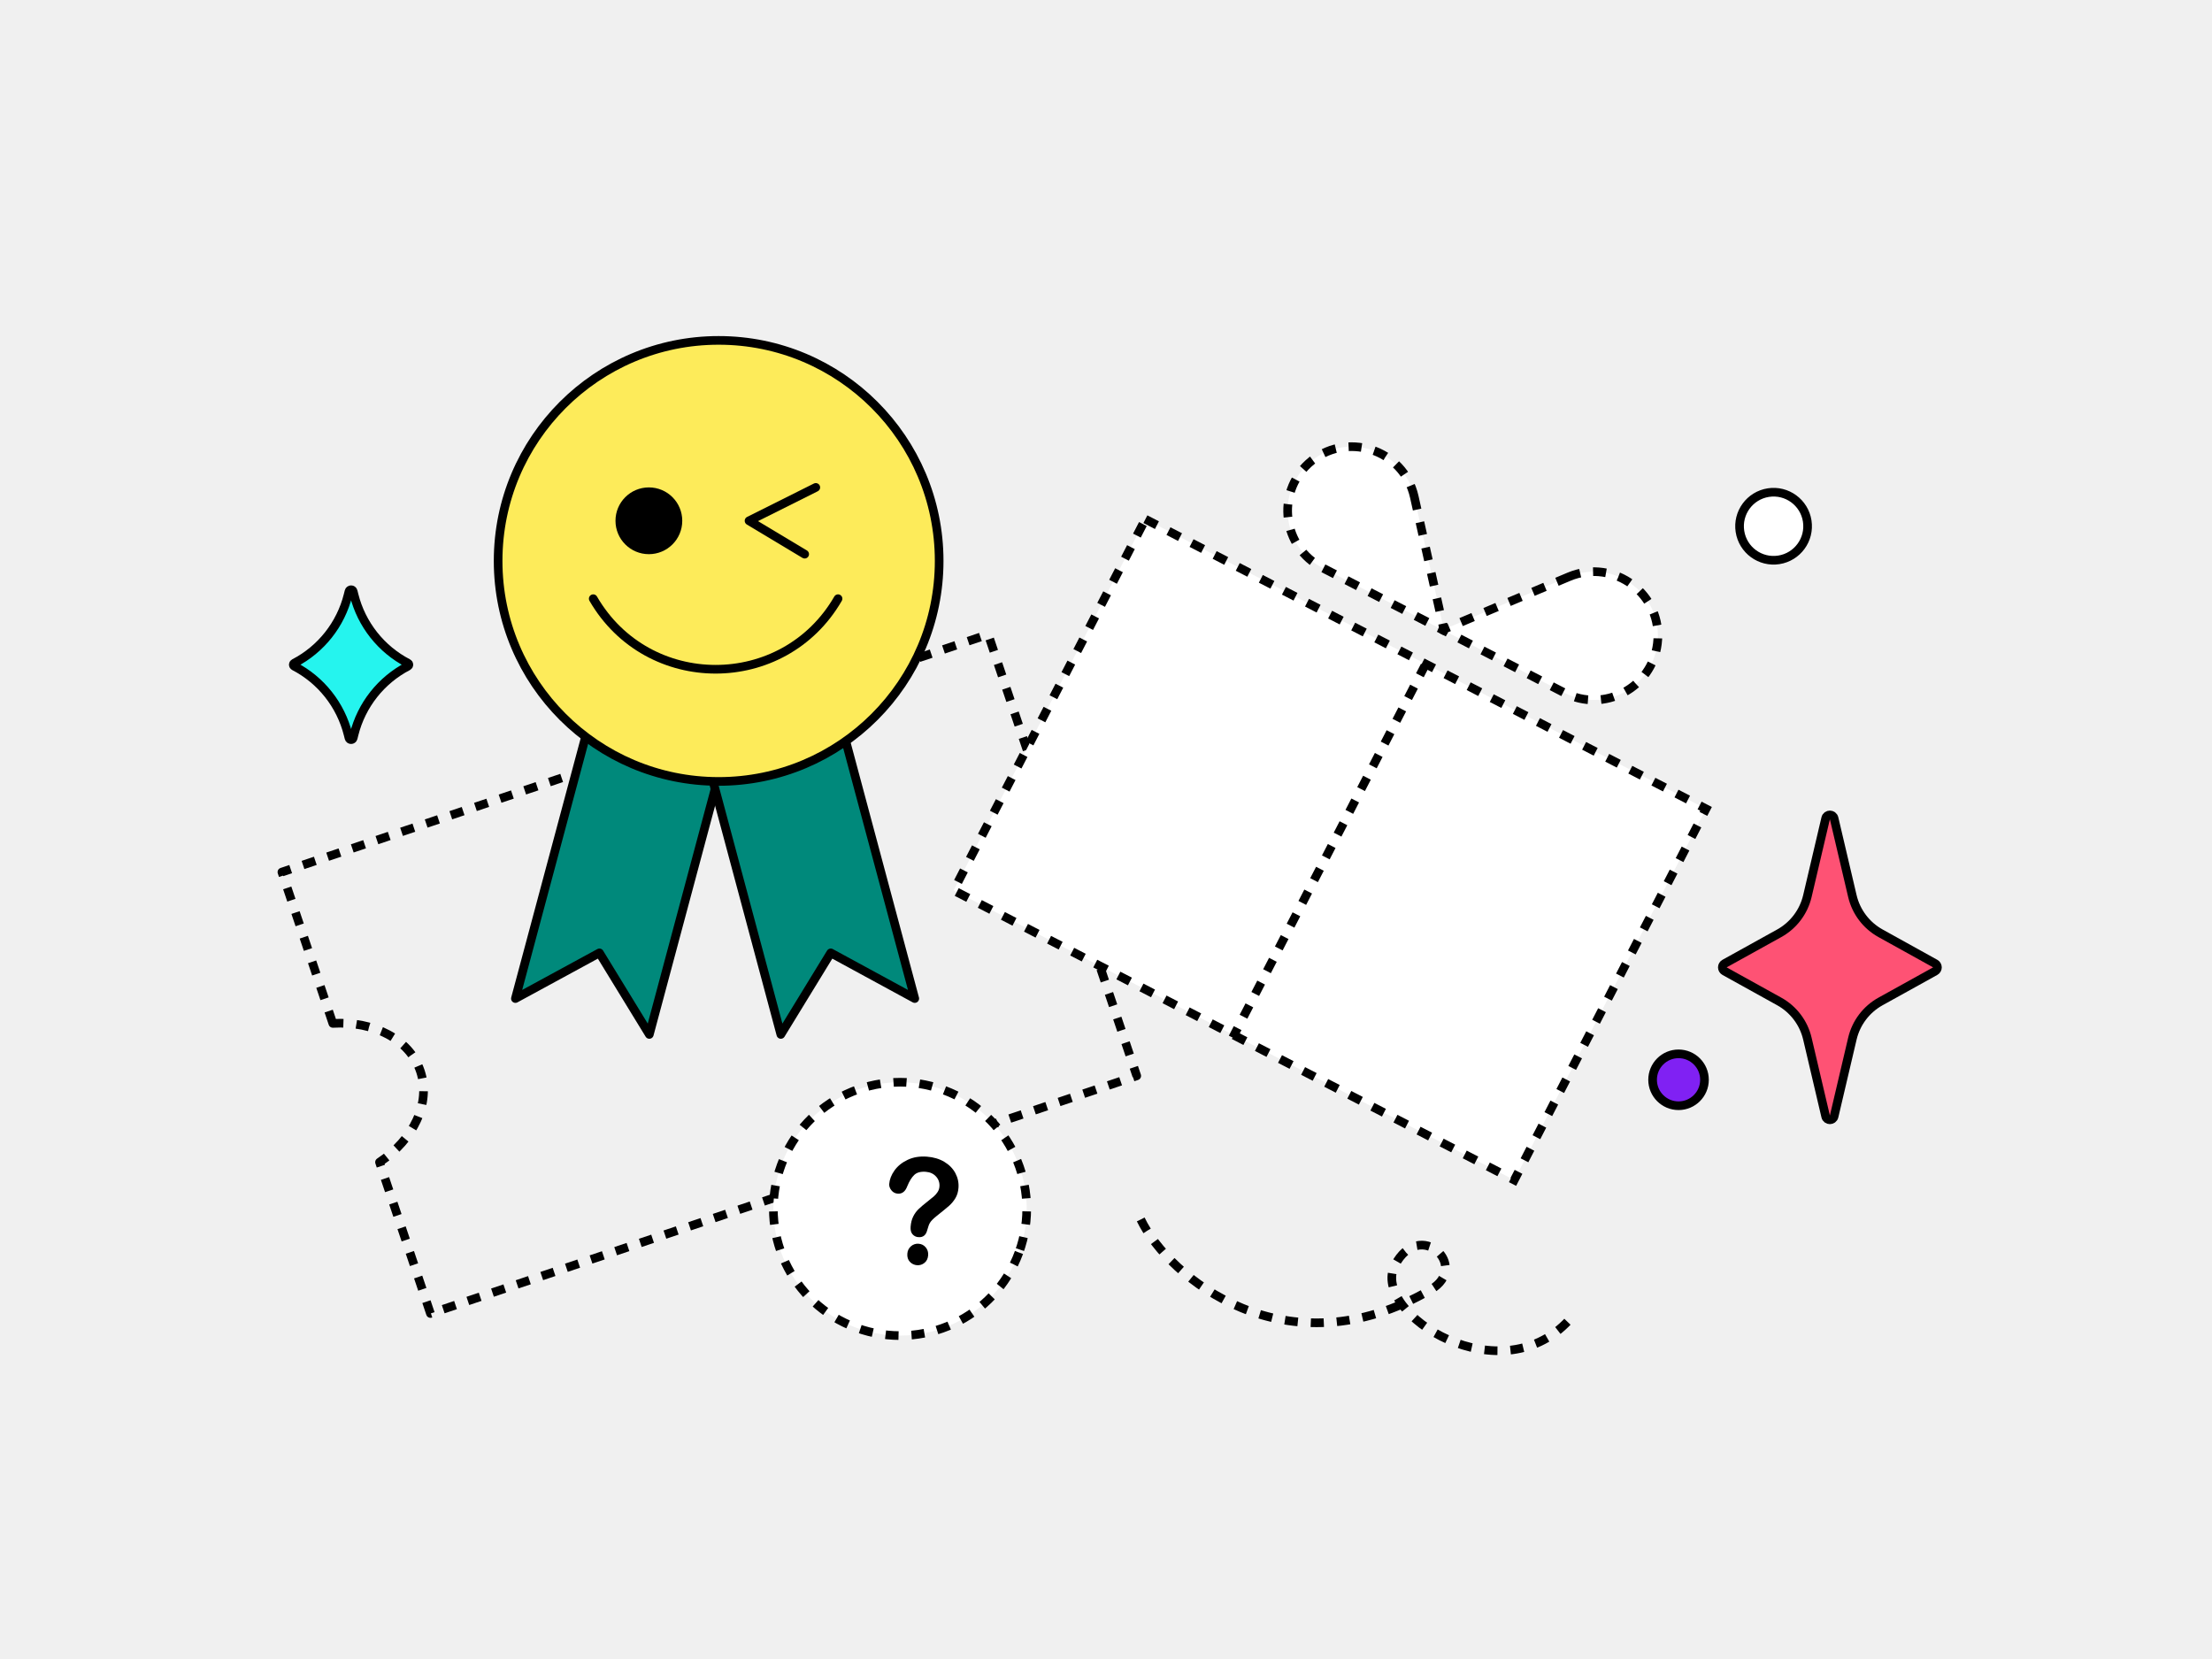
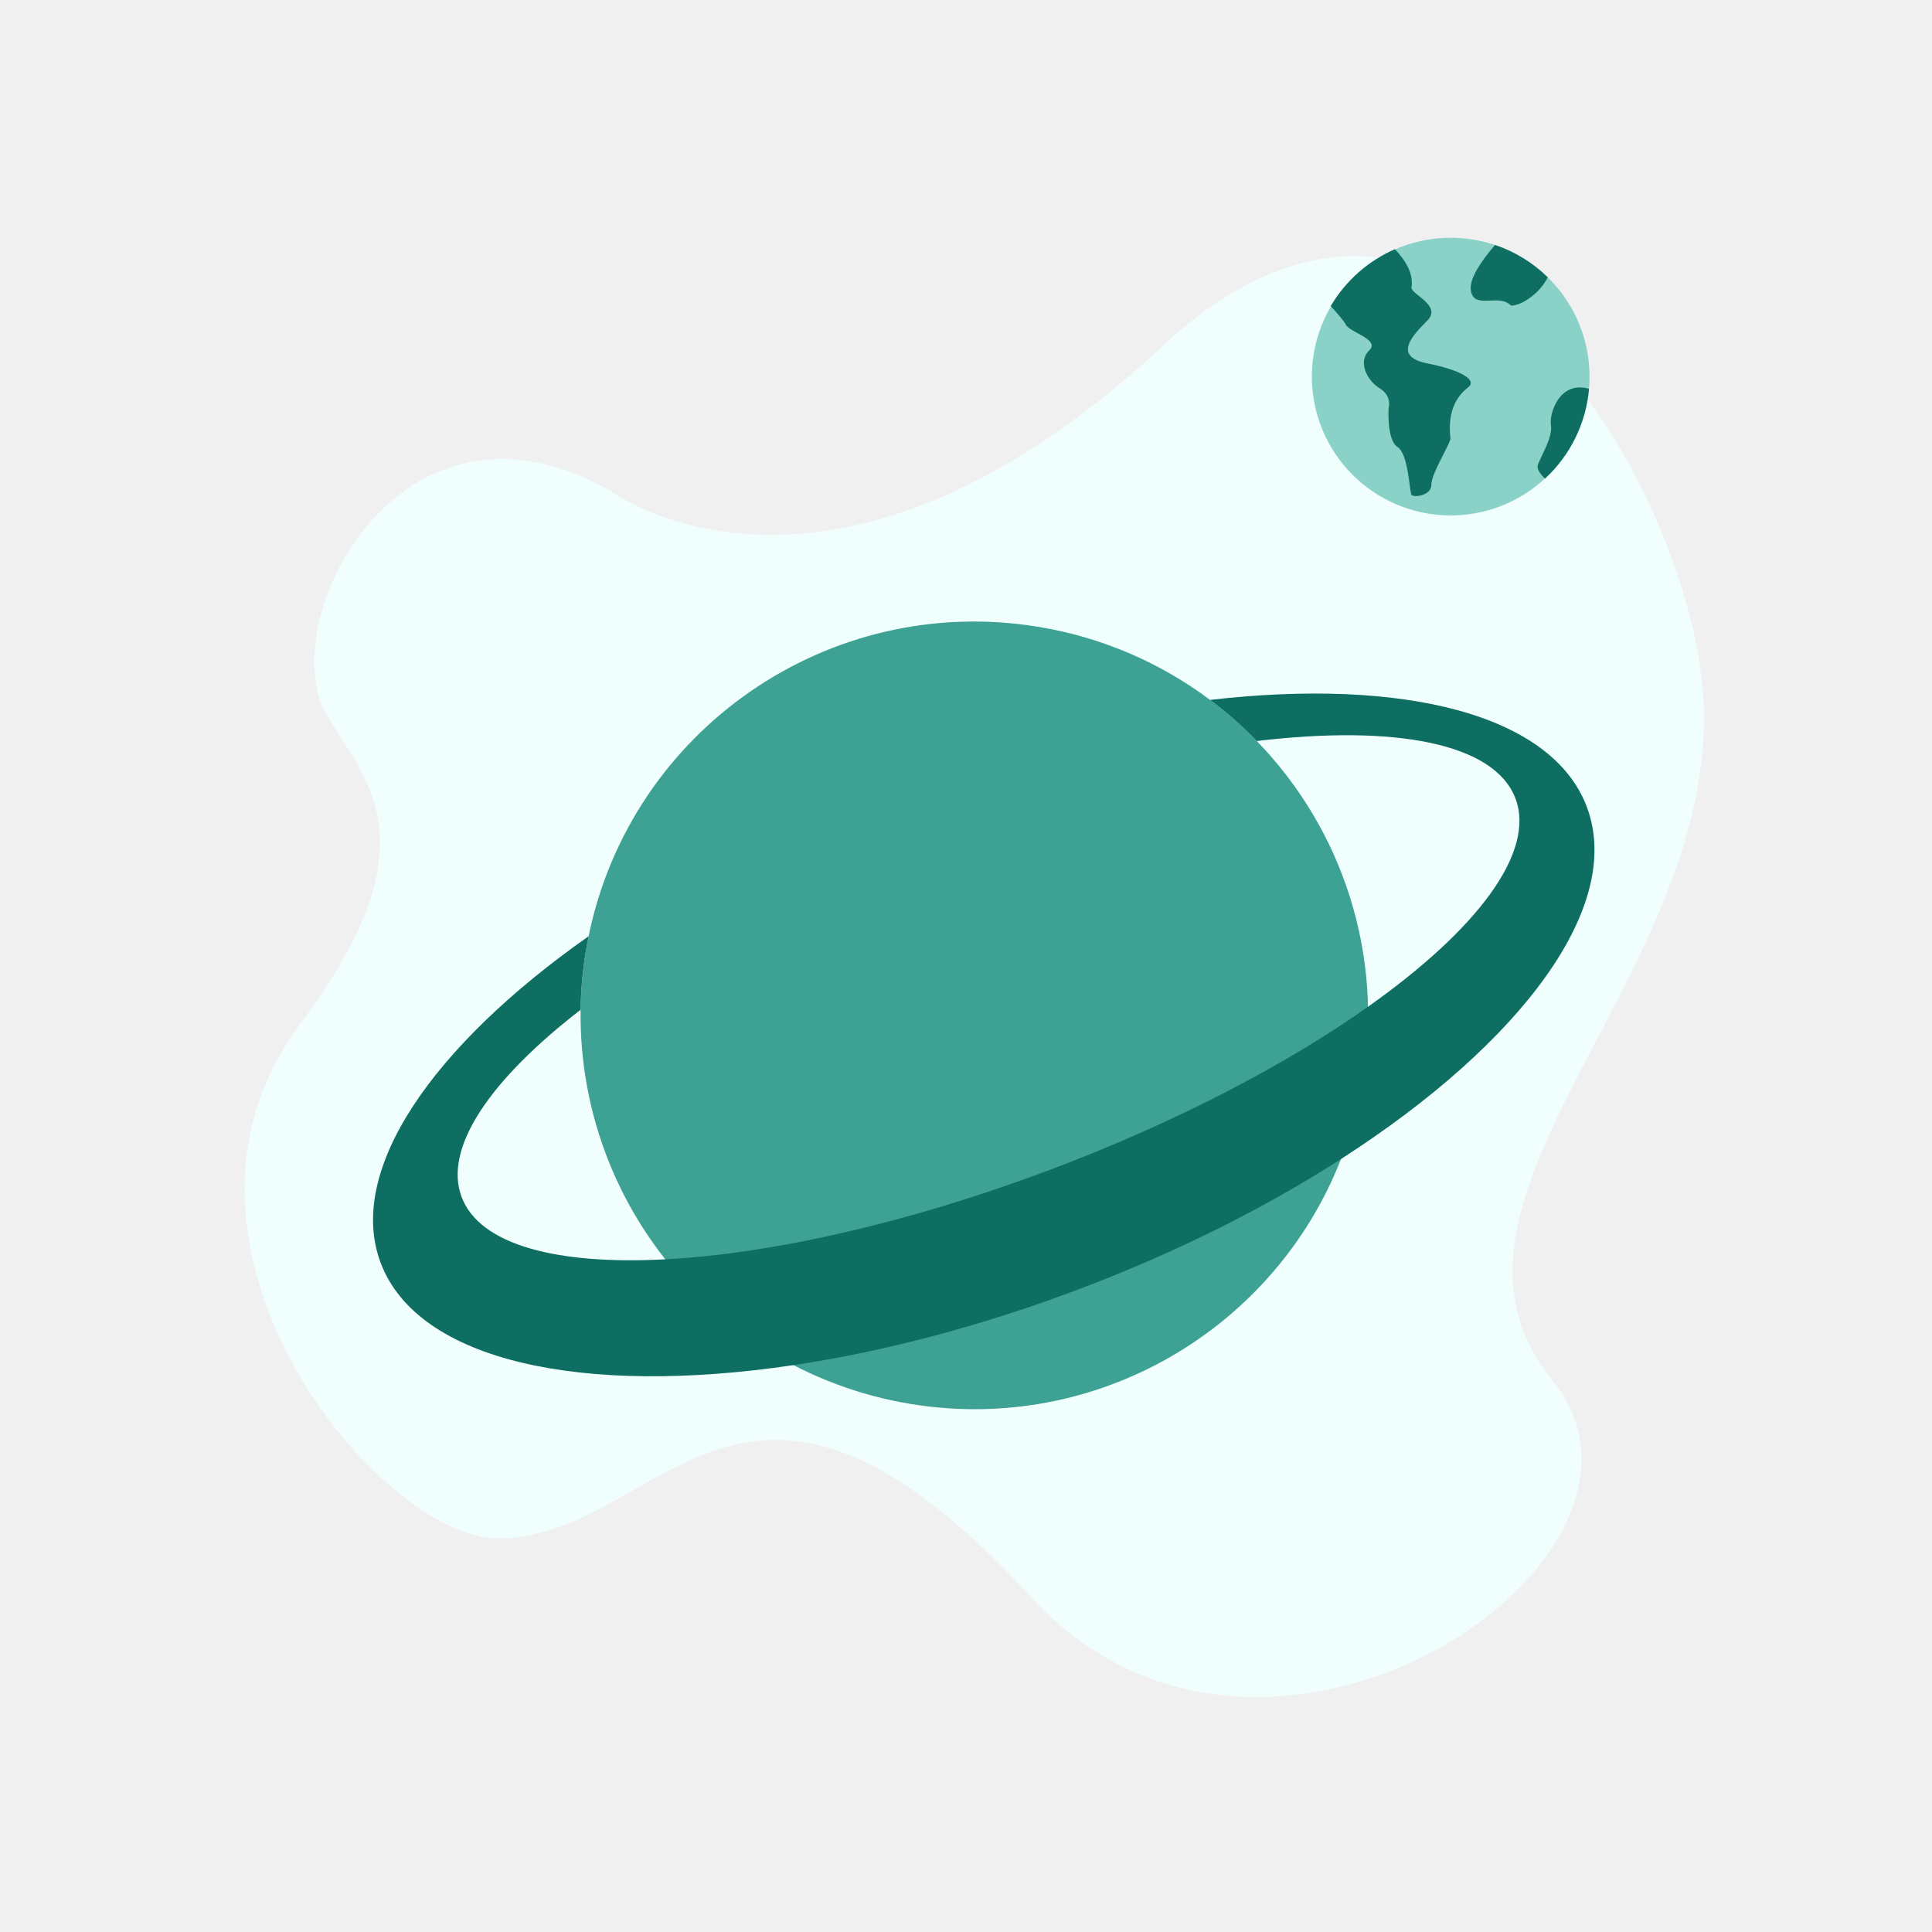
- <svg xmlns="http://www.w3.org/2000/svg" viewBox="0 0 400 300" fill="none">
-   <path d="m60.186 185.064-9.209-27.365 127.72-42.976 9.208 27.365c-6.15 4.103-9.338 10.662-7.389 16.454 1.949 5.793 8.454 9.09 15.833 8.64l9.208 27.366-127.72 42.976-9.207-27.365c6.15-4.103 9.338-10.662 7.389-16.454-1.95-5.793-8.454-9.09-15.833-8.641Z" stroke="#000" stroke-width="1.564" stroke-linejoin="round" stroke-dasharray="2.35 2.35" />
-   <path fill="#fff" stroke="#000" stroke-width="1.564" stroke-dasharray="2.35 2.35" d="m207.122 93.886 101.385 52.375-34.677 67.127-101.385-52.375z" />
-   <path d="m257.987 121.441.359-.694-1.39-.718-.359.694 1.39.718Zm-35.414 65.145-.358.694 1.389.718.359-.695-1.39-.717Zm34.024-65.863-.531 1.03 1.389.717.532-1.029-1.39-.718Zm-1.595 3.088-1.063 2.058 1.39.718 1.063-2.059-1.39-.717Zm-2.126 4.116-1.063 2.058 1.389.718 1.063-2.058-1.389-.718Zm-2.127 4.117-1.063 2.058 1.39.717 1.063-2.058-1.39-.717Zm-2.126 4.116-1.063 2.058 1.389.718 1.063-2.058-1.389-.718Zm-2.127 4.116-1.063 2.058 1.39.718 1.063-2.058-1.39-.718Zm-2.126 4.117-1.063 2.058 1.389.718 1.063-2.059-1.389-.717Zm-2.126 4.116-1.064 2.058 1.39.718 1.063-2.058-1.389-.718Zm-2.127 4.116-1.063 2.059 1.389.717 1.063-2.058-1.389-.718Zm-2.126 4.117-1.064 2.058 1.39.718 1.063-2.058-1.389-.718Zm-2.127 4.116-1.063 2.058 1.389.718 1.063-2.058-1.389-.718Zm-2.126 4.117-1.064 2.058 1.39.718 1.063-2.059-1.389-.717Zm-2.127 4.116-1.063 2.058 1.389.718 1.063-2.058-1.389-.718Zm-2.126 4.116-1.064 2.059 1.39.717 1.063-2.058-1.389-.718Zm-2.127 4.117-1.063 2.058 1.389.718 1.063-2.059-1.389-.717Zm-2.126 4.116-1.064 2.058 1.39.718 1.063-2.058-1.389-.718Zm-2.127 4.116-.532 1.03 1.39.717.531-1.029-1.389-.718Z" fill="#000" />
-   <path d="m255.749 89.849 5.388 24.191-22.02-11.375c-7.166-3.702-8.453-13.41-2.498-18.852 6.577-6.01 17.193-2.66 19.13 6.036Z" fill="#fff" stroke="#000" stroke-width="1.564" stroke-linejoin="round" stroke-dasharray="2.35 2.35" />
-   <path d="m283.715 104.295-22.848 9.605 22.02 11.376c7.166 3.702 15.829-.867 16.821-8.872 1.095-8.842-7.78-15.562-15.993-12.109Z" fill="#fff" stroke="#000" stroke-width="1.564" stroke-linejoin="round" stroke-dasharray="2.35 2.35" />
-   <path d="M330.14 147.966c.189-.804 1.333-.804 1.522 0l3.307 14.073a10.414 10.414 0 0 0 5.091 6.728l9.887 5.479a.781.781 0 0 1 0 1.368l-9.887 5.479a10.416 10.416 0 0 0-5.091 6.728l-3.307 14.074c-.189.804-1.333.804-1.522 0l-3.307-14.074a10.416 10.416 0 0 0-5.091-6.728l-9.887-5.479a.782.782 0 0 1 0-1.368l9.887-5.479a10.414 10.414 0 0 0 5.091-6.728l3.307-14.073Z" fill="#FE5274" stroke="#000" stroke-width="1.564" stroke-linejoin="round" />
-   <path d="m114.615 100.649 24.218 6.489-21.414 79.92-9.027-14.748-15.191 8.259 21.414-79.92Z" fill="#00897B" stroke="#000" stroke-width="1.564" stroke-linejoin="round" />
-   <path d="m144.004 100.649-24.218 6.489 21.414 79.92 9.027-14.748 15.191 8.259-21.414-79.92Z" fill="#00897B" stroke="#000" stroke-width="1.564" stroke-linejoin="round" />
-   <circle cx="129.953" cy="101.431" r="39.877" fill="#FDEB5A" stroke="#000" stroke-width="1.564" stroke-linejoin="round" />
-   <circle cx="117.337" cy="94.175" r="6.037" fill="#000" />
-   <path d="M107.275 108.261v0c9.852 17.016 34.419 17.016 44.27 0v0M147.523 88.138l-12.073 6.037 10.061 6.037" stroke="#000" stroke-width="1.564" stroke-linecap="round" stroke-linejoin="round" />
-   <circle cx="303.533" cy="195.26" r="4.691" fill="#8021F3" stroke="#000" stroke-width="1.564" />
-   <path d="M63.109 106.936c.099-.395.66-.395.759 0l.166.664a19.14 19.14 0 0 0 9.75 12.329.301.301 0 0 1 0 .535 19.139 19.139 0 0 0-9.75 12.33l-.166.663c-.1.395-.66.395-.76 0l-.166-.663a19.138 19.138 0 0 0-9.75-12.33.301.301 0 0 1 0-.535 19.139 19.139 0 0 0 9.75-12.329l.167-.664Z" fill="#25F4EE" stroke="#000" stroke-width="1.564" stroke-linejoin="round" />
-   <circle cx="162.756" cy="218.611" r="22.902" transform="rotate(20.131 162.756 218.611)" fill="#fff" stroke="#000" stroke-width="1.564" stroke-dasharray="2.35 2.35" />
-   <path d="M171.612 218.059c-.425.371-1.188.995-2.285 1.87a8.976 8.976 0 0 0-.736.656 2.882 2.882 0 0 0-.423.529c-.094.155-.17.32-.231.491-.098.29-.189.581-.274.875-.226.887-.756 1.3-1.591 1.237a1.503 1.503 0 0 1-1.06-.523c-.274-.316-.388-.765-.345-1.346.055-.727.21-1.347.468-1.863a4.83 4.83 0 0 1 .968-1.338c.389-.374.909-.816 1.56-1.325a27.33 27.33 0 0 0 1.239-1.009 3.71 3.71 0 0 0 .662-.779c.186-.291.295-.624.318-.969a2.338 2.338 0 0 0-.612-1.808c-.46-.513-1.082-.8-1.865-.86-.917-.069-1.611.122-2.081.569-.47.448-.889 1.127-1.26 2.039-.357.958-.931 1.405-1.724 1.345a1.558 1.558 0 0 1-1.143-.601c-.295-.366-.428-.748-.398-1.146.062-.823.379-1.636.95-2.441.573-.806 1.368-1.449 2.385-1.928 1.017-.481 2.177-.672 3.477-.574 1.208.091 2.258.402 3.149.935s1.559 1.217 2.003 2.051c.444.835.632 1.72.561 2.654-.055.735-.248 1.369-.578 1.902a6.009 6.009 0 0 1-1.134 1.357Zm-5.49 6.849c.525.04.953.261 1.283.659.33.4.476.871.435 1.416-.045.607-.269 1.068-.67 1.386a1.868 1.868 0 0 1-1.341.421 1.935 1.935 0 0 1-1.293-.612c-.354-.371-.507-.864-.461-1.478.041-.545.259-.989.654-1.334a1.836 1.836 0 0 1 1.393-.458Z" fill="#000" />
-   <path d="M206.285 220.523c5.073 10.566 26.331 27.935 52.451 12.673 7.172-4.191-1.984-13.021-6.499-4.399-4.514 8.623 19.573 24.209 32.12 9.201" stroke="#000" stroke-width="1.564" stroke-dasharray="2.35 2.35" />
-   <path d="M321.661 101.241a6.153 6.153 0 1 0-1.882-12.162 6.153 6.153 0 0 0 1.882 12.162Z" fill="#fff" stroke="#000" stroke-width="1.564" />
+ <svg xmlns="http://www.w3.org/2000/svg" fill="none" viewBox="0 0 1024 1024" height="1024" width="1024">
+   <path fill="#F0FFFD" d="M323.19 259.871C323.19 259.871 439.639 348.237 616.669 183.007C773.89 36.268 902.262 267.789 903.161 378.661C904.325 522.285 745.939 637.202 822.803 731.535C899.666 825.868 670.371 981.644 546.792 846.831C393.065 679.128 351.418 815.387 263.794 815.387C200.906 815.387 71.788 659.124 158.98 542.869C232.35 445.043 192.335 412.576 172.958 378.661C145.006 329.747 211.388 196.982 323.19 259.871Z" />
+   <path fill="#8AD1C8" d="M842.485 199.635C842.485 201.809 842.391 203.95 842.201 206.072C840.51 225.236 831.382 242.975 816.772 255.492C802.162 268.008 783.231 274.305 764.035 273.035C744.838 271.764 726.903 263.027 714.07 248.694C701.237 234.361 694.527 215.573 695.377 196.354C696.227 177.134 704.569 159.012 718.617 145.868C732.666 132.724 751.302 125.604 770.536 126.033C789.77 126.462 808.07 134.406 821.519 148.163C834.967 161.92 842.493 180.396 842.485 199.635V199.635Z" />
+   <path fill="#0D6E61" d="M778.183 205.269C773.435 208.962 766.798 216.317 768.802 232.683C766.576 239.035 758.662 251.17 758.662 256.973C758.662 262.776 749.166 263.834 748.111 262.246C747.055 260.659 746.528 240.615 740.724 236.922C734.921 233.229 735.976 216.347 735.976 216.347C735.976 216.347 738.087 210.015 731.228 205.795C724.369 201.574 719.59 191.55 725.678 185.746C731.756 179.943 715.4 176.25 713.29 172.029C712.393 170.237 708.953 166.226 705.303 162.227C713.196 148.858 725.099 138.314 739.322 132.091C744.713 137.723 749.377 144.932 748.111 152.508C748.322 156.201 764.35 162.005 756.5 169.916C748.639 177.83 737.971 188.912 756.5 192.603C775.018 196.301 782.931 201.575 778.183 205.269Z" />
+   <path fill="#0D6E61" d="M820.327 146.972C816.38 155.297 806.483 162.007 800.871 162.007C794.54 155.147 780.822 164.646 779.535 153.566C778.786 147.109 786.151 137.084 792.429 129.825C802.897 133.377 812.431 139.237 820.327 146.972Z" />
+   <path fill="#0D6E61" d="M842.2 206.071C840.629 224.289 832.313 241.263 818.88 253.67C816.443 251.338 814.385 248.605 815.113 246.421C816.696 241.673 823.133 231.648 822.026 225.317C820.992 219.408 826.446 201.534 842.2 206.071Z" />
+   <path fill="#3DA193" d="M722.393 571.816C720.037 586.351 716.137 600.593 710.758 614.301C675.714 704.07 581.703 760.306 482.768 744.144C428.148 735.203 379.314 704.939 346.999 660.005C314.685 615.071 301.535 559.145 310.44 504.519C310.892 501.747 311.42 498.953 311.971 496.233C334.292 387.03 439.074 314.059 550.065 332.188C583.184 337.542 614.51 350.849 641.358 370.967C650.18 377.554 658.457 384.841 666.109 392.757C688.83 416.128 705.757 444.5 715.532 475.596C725.307 506.691 727.657 539.645 722.393 571.814V571.816Z" />
+   <path fill="#0D6E61" d="M710.76 614.301C671.014 639.889 624.078 663.555 572.333 683.127C519.643 703.044 467.902 716.5 420.48 723.548C309.041 740.162 221.524 721.597 201.805 669.438C183.338 620.719 228.759 554.731 311.972 496.233C311.421 498.953 310.893 501.747 310.44 504.519C308.777 514.664 307.875 524.918 307.74 535.198C259.797 572.215 234.847 608.47 244.682 634.475C254.245 659.759 294.846 670.519 352.604 667.469C409.071 664.495 481.936 648.23 558.203 619.397C624.166 594.429 682.01 564.08 725.081 533.595C782.742 492.831 814.016 451.811 803.222 423.196C792.123 393.819 739.164 384.028 666.109 392.759C658.457 384.843 650.18 377.556 641.358 370.969C743.62 359.15 822.443 378.464 841.021 427.592C860.925 480.138 806.645 552.681 710.76 614.301Z" />
</svg>
